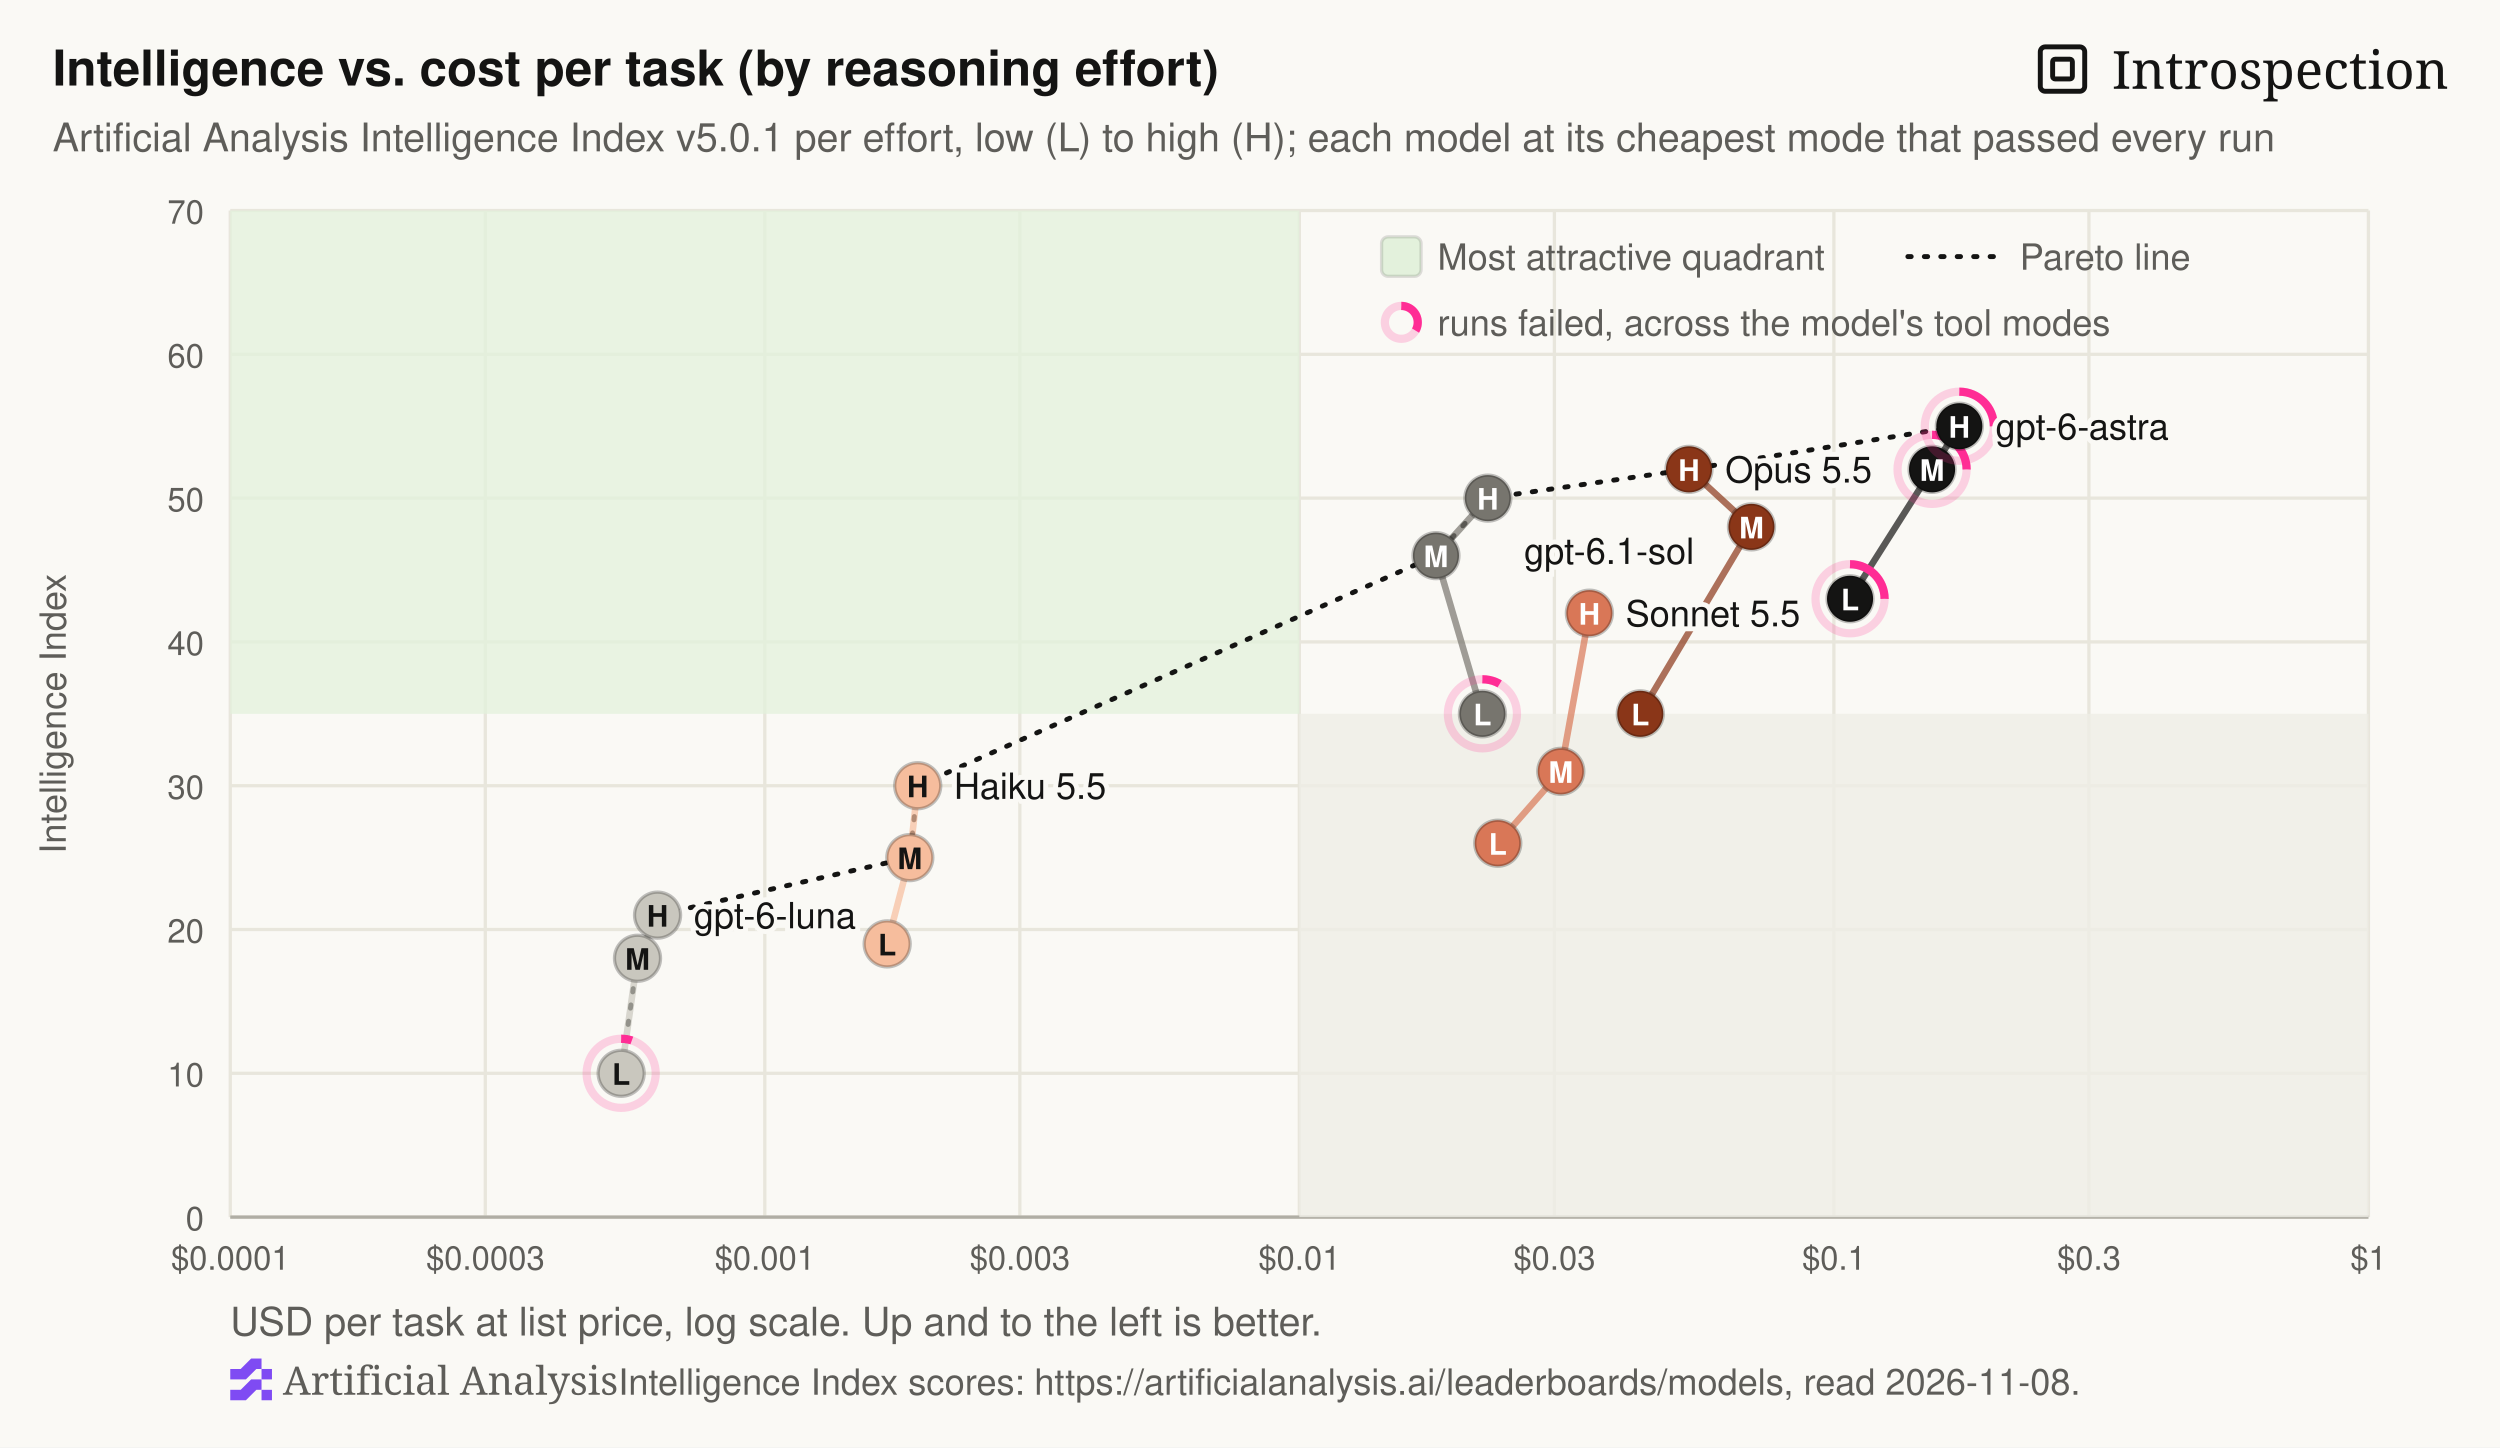
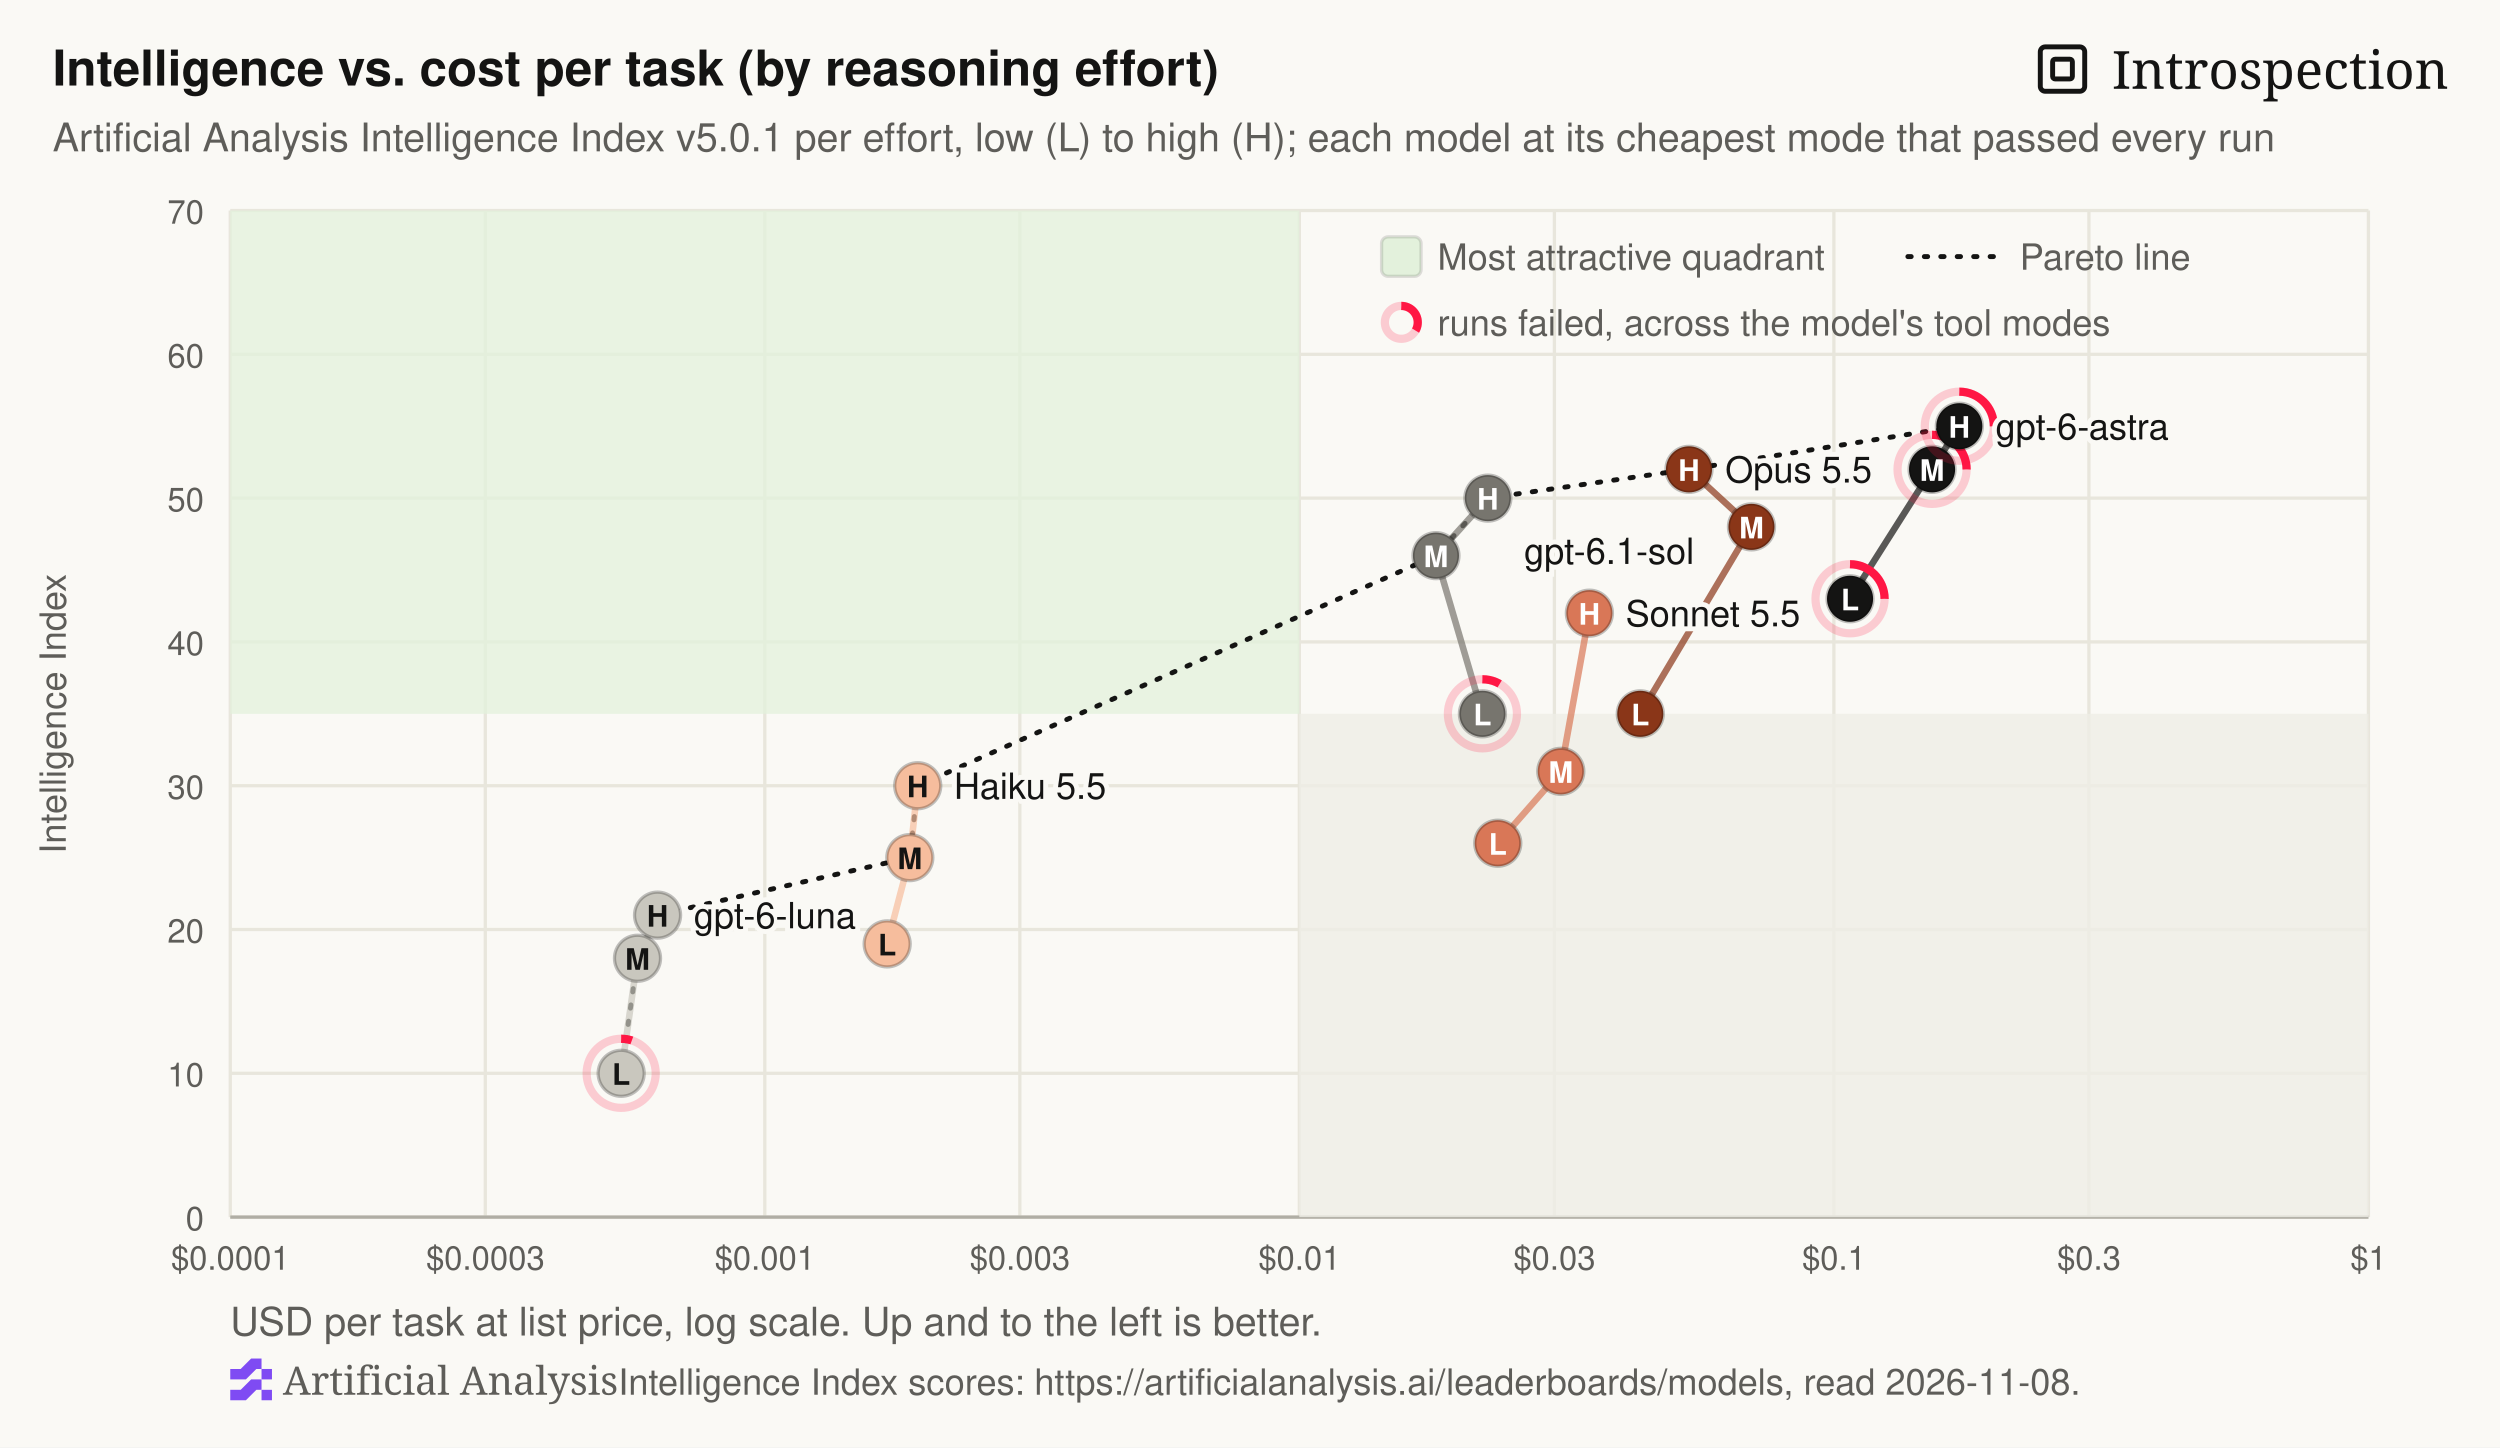
<svg xmlns="http://www.w3.org/2000/svg" width="760" height="440" viewBox="0 0 760 440" font-family="-apple-system, Segoe UI, Helvetica, Arial, sans-serif">
  <rect width="760" height="440" fill="#faf9f5" />
  <text x="16" y="26" font-size="15" font-weight="600" fill="#141413">Intelligence vs. cost per task (by reasoning effort)</text>
  <g transform="translate(618 12) scale(0.75)" fill="none" stroke="#141413" stroke-width="2" stroke-linecap="round" stroke-linejoin="round">
    <rect x="3" y="3" width="18" height="18" rx="2" />
    <rect x="8" y="8" width="8" height="8" rx="1" />
  </g>
  <text x="642" y="27" font-size="16" font-family="Georgia, serif" fill="#141413">Introspection</text>
  <text x="16" y="46" font-size="12" fill="#5e5d59">Artificial Analysis Intelligence Index v5.0.1 per effort, low (L) to high (H); each model at its cheapest mode that passed every run</text>
  <line x1="70" y1="370" x2="720" y2="370" stroke="#e8e6dc" />
  <text x="62" y="374" font-size="10" text-anchor="end" fill="#5e5d59">0</text>
  <line x1="70" y1="326.286" x2="720" y2="326.286" stroke="#e8e6dc" />
  <text x="62" y="330.286" font-size="10" text-anchor="end" fill="#5e5d59">10</text>
  <line x1="70" y1="282.571" x2="720" y2="282.571" stroke="#e8e6dc" />
  <text x="62" y="286.571" font-size="10" text-anchor="end" fill="#5e5d59">20</text>
  <line x1="70" y1="238.857" x2="720" y2="238.857" stroke="#e8e6dc" />
  <text x="62" y="242.857" font-size="10" text-anchor="end" fill="#5e5d59">30</text>
  <line x1="70" y1="195.143" x2="720" y2="195.143" stroke="#e8e6dc" />
  <text x="62" y="199.143" font-size="10" text-anchor="end" fill="#5e5d59">40</text>
  <line x1="70" y1="151.429" x2="720" y2="151.429" stroke="#e8e6dc" />
  <text x="62" y="155.429" font-size="10" text-anchor="end" fill="#5e5d59">50</text>
  <line x1="70" y1="107.714" x2="720" y2="107.714" stroke="#e8e6dc" />
  <text x="62" y="111.714" font-size="10" text-anchor="end" fill="#5e5d59">60</text>
  <line x1="70" y1="64" x2="720" y2="64" stroke="#e8e6dc" />
  <text x="62" y="68" font-size="10" text-anchor="end" fill="#5e5d59">70</text>
  <line x1="70" y1="64" x2="70" y2="370" stroke="#e8e6dc" />
  <text x="70" y="386" font-size="10" text-anchor="middle" fill="#5e5d59">$0.0001</text>
  <line x1="147.532" y1="64" x2="147.532" y2="370" stroke="#e8e6dc" />
  <text x="147.532" y="386" font-size="10" text-anchor="middle" fill="#5e5d59">$0.0003</text>
  <line x1="232.5" y1="64" x2="232.5" y2="370" stroke="#e8e6dc" />
  <text x="232.5" y="386" font-size="10" text-anchor="middle" fill="#5e5d59">$0.001</text>
  <line x1="310.032" y1="64" x2="310.032" y2="370" stroke="#e8e6dc" />
  <text x="310.032" y="386" font-size="10" text-anchor="middle" fill="#5e5d59">$0.003</text>
  <line x1="395" y1="64" x2="395" y2="370" stroke="#e8e6dc" />
  <text x="395" y="386" font-size="10" text-anchor="middle" fill="#5e5d59">$0.01</text>
  <line x1="472.532" y1="64" x2="472.532" y2="370" stroke="#e8e6dc" />
  <text x="472.532" y="386" font-size="10" text-anchor="middle" fill="#5e5d59">$0.03</text>
  <line x1="557.5" y1="64" x2="557.5" y2="370" stroke="#e8e6dc" />
  <text x="557.5" y="386" font-size="10" text-anchor="middle" fill="#5e5d59">$0.1</text>
  <line x1="635.032" y1="64" x2="635.032" y2="370" stroke="#e8e6dc" />
  <text x="635.032" y="386" font-size="10" text-anchor="middle" fill="#5e5d59">$0.3</text>
  <line x1="720" y1="64" x2="720" y2="370" stroke="#e8e6dc" />
  <text x="720" y="386" font-size="10" text-anchor="middle" fill="#5e5d59">$1</text>
  <line x1="70" y1="370" x2="720" y2="370" stroke="#b0aea5" />
  <rect x="70" y="64" width="325" height="153" fill="#e3f1dc" opacity="0.75" />
  <rect x="395" y="217" width="325" height="153" fill="#efede6" opacity="0.8" />
  <polyline points="188.836,326.286 193.801,291.314 199.897,278.2 276.586,260.714 278.987,238.857 436.534,168.914 452.307,151.429 513.45,142.686 595.637,129.571" fill="none" stroke="#141413" stroke-width="1.5" stroke-dasharray="1 4" stroke-linecap="round" />
  <rect x="420" y="72" width="12" height="12" rx="2" fill="#e3f1dc" stroke="#0000001f" />
  <text x="437" y="82" font-size="11" fill="#5e5d59">Most attractive quadrant</text>
  <line x1="580" y1="78" x2="608" y2="78" stroke="#141413" stroke-width="1.5" stroke-dasharray="1 4" stroke-linecap="round" />
  <text x="614" y="82" font-size="11" fill="#5e5d59">Pareto line</text>
-   <circle cx="426" cy="98" r="5" fill="none" stroke="#ff2d9533" stroke-width="2.5" pointer-events="none" />
-   <circle cx="426" cy="98" r="5" fill="none" stroke="#ff2d95" stroke-width="2.5" stroke-dasharray="10.472 31.416" transform="rotate(-90 426 98)" pointer-events="none" />
+   <circle cx="426" cy="98" r="5" fill="none" stroke="#ff174433" stroke-width="2.5" pointer-events="none" />
+   <circle cx="426" cy="98" r="5" fill="none" stroke="#ff1744" stroke-width="2.5" stroke-dasharray="10.472 31.416" transform="rotate(-90 426 98)" pointer-events="none" />
  <text x="437" y="102" font-size="11" fill="#5e5d59">runs failed, across the model's tool modes</text>
  <polyline points="269.697,286.943 276.586,260.714 278.987,238.857" fill="none" stroke="#f6bd9d" stroke-width="2" opacity="0.7" />
  <polyline points="455.324,256.343 474.48,234.486 483.175,186.4" fill="none" stroke="#d97757" stroke-width="2" opacity="0.7" />
  <polyline points="498.648,217 532.447,160.171 513.45,142.686" fill="none" stroke="#8a3618" stroke-width="2" opacity="0.7" />
  <polyline points="188.836,326.286 193.801,291.314 199.897,278.2" fill="none" stroke="#c9c7be" stroke-width="2" opacity="0.7" />
  <polyline points="450.656,217 436.534,168.914 452.307,151.429" fill="none" stroke="#77756e" stroke-width="2" opacity="0.7" />
  <polyline points="562.413,182.029 587.347,142.686 595.637,129.571" fill="none" stroke="#141413" stroke-width="2" opacity="0.7" />
  <a href="https://artificialanalysis.ai/models/claude-haiku-5-5" target="_blank">
    <circle cx="269.697" cy="286.943" r="7" fill="#f6bd9d" stroke="#0000003d" />
  </a>
  <text x="269.697" y="290.443" font-size="9" font-weight="600" text-anchor="middle" pointer-events="none" fill="#141413">L</text>
  <a href="https://artificialanalysis.ai/models/claude-sonnet-5-5" target="_blank">
    <circle cx="455.324" cy="256.343" r="7" fill="#d97757" stroke="#0000003d" />
  </a>
  <text x="455.324" y="259.843" font-size="9" font-weight="600" text-anchor="middle" pointer-events="none" fill="#ffffff">L</text>
  <a href="https://artificialanalysis.ai/models/claude-opus-5-5" target="_blank">
    <circle cx="498.648" cy="217" r="7" fill="#8a3618" stroke="#0000003d" />
  </a>
  <text x="498.648" y="220.5" font-size="9" font-weight="600" text-anchor="middle" pointer-events="none" fill="#ffffff">L</text>
  <a href="https://artificialanalysis.ai/models/gpt-6-luna" target="_blank">
    <circle cx="188.836" cy="326.286" r="7" fill="#c9c7be" stroke="#0000003d" />
  </a>
-   <circle cx="188.836" cy="326.286" r="10.5" fill="none" stroke="#ff2d9533" stroke-width="2.5" pointer-events="none" />
-   <circle cx="188.836" cy="326.286" r="10.5" fill="none" stroke="#ff2d95" stroke-width="2.5" stroke-dasharray="3.299 65.973" transform="rotate(-90 188.836 326.2857)" pointer-events="none" />
+   <circle cx="188.836" cy="326.286" r="10.5" fill="none" stroke="#ff174433" stroke-width="2.5" pointer-events="none" />
+   <circle cx="188.836" cy="326.286" r="10.5" fill="none" stroke="#ff1744" stroke-width="2.5" stroke-dasharray="3.299 65.973" transform="rotate(-90 188.836 326.2857)" pointer-events="none" />
  <text x="188.836" y="329.786" font-size="9" font-weight="600" text-anchor="middle" pointer-events="none" fill="#141413">L</text>
  <a href="https://artificialanalysis.ai/models/gpt-6-1-sol" target="_blank">
    <circle cx="450.656" cy="217" r="7" fill="#77756e" stroke="#0000003d" />
  </a>
-   <circle cx="450.656" cy="217" r="10.5" fill="none" stroke="#ff2d9533" stroke-width="2.5" pointer-events="none" />
-   <circle cx="450.656" cy="217" r="10.5" fill="none" stroke="#ff2d95" stroke-width="2.5" stroke-dasharray="5.498 65.973" transform="rotate(-90 450.6556 217)" pointer-events="none" />
+   <circle cx="450.656" cy="217" r="10.5" fill="none" stroke="#ff174433" stroke-width="2.5" pointer-events="none" />
+   <circle cx="450.656" cy="217" r="10.5" fill="none" stroke="#ff1744" stroke-width="2.5" stroke-dasharray="5.498 65.973" transform="rotate(-90 450.6556 217)" pointer-events="none" />
  <text x="450.656" y="220.5" font-size="9" font-weight="600" text-anchor="middle" pointer-events="none" fill="#ffffff">L</text>
  <a href="https://artificialanalysis.ai/models/gpt-6-astra" target="_blank">
    <circle cx="562.413" cy="182.029" r="7" fill="#141413" stroke="#0000003d" />
  </a>
-   <circle cx="562.413" cy="182.029" r="10.5" fill="none" stroke="#ff2d9533" stroke-width="2.5" pointer-events="none" />
-   <circle cx="562.413" cy="182.029" r="10.5" fill="none" stroke="#ff2d95" stroke-width="2.5" stroke-dasharray="16.493 65.973" transform="rotate(-90 562.4132 182.0286)" pointer-events="none" />
+   <circle cx="562.413" cy="182.029" r="10.5" fill="none" stroke="#ff174433" stroke-width="2.5" pointer-events="none" />
+   <circle cx="562.413" cy="182.029" r="10.5" fill="none" stroke="#ff1744" stroke-width="2.5" stroke-dasharray="16.493 65.973" transform="rotate(-90 562.4132 182.0286)" pointer-events="none" />
  <text x="562.413" y="185.529" font-size="9" font-weight="600" text-anchor="middle" pointer-events="none" fill="#ffffff">L</text>
  <a href="https://artificialanalysis.ai/models/claude-haiku-5-5" target="_blank">
    <circle cx="276.586" cy="260.714" r="7" fill="#f6bd9d" stroke="#0000003d" />
  </a>
  <text x="276.586" y="264.214" font-size="9" font-weight="600" text-anchor="middle" pointer-events="none" fill="#141413">M</text>
  <a href="https://artificialanalysis.ai/models/claude-sonnet-5-5" target="_blank">
    <circle cx="474.48" cy="234.486" r="7" fill="#d97757" stroke="#0000003d" />
  </a>
  <text x="474.48" y="237.986" font-size="9" font-weight="600" text-anchor="middle" pointer-events="none" fill="#ffffff">M</text>
  <a href="https://artificialanalysis.ai/models/claude-opus-5-5" target="_blank">
    <circle cx="532.447" cy="160.171" r="7" fill="#8a3618" stroke="#0000003d" />
  </a>
  <text x="532.447" y="163.671" font-size="9" font-weight="600" text-anchor="middle" pointer-events="none" fill="#ffffff">M</text>
  <a href="https://artificialanalysis.ai/models/gpt-6-luna" target="_blank">
    <circle cx="193.801" cy="291.314" r="7" fill="#c9c7be" stroke="#0000003d" />
  </a>
  <text x="193.801" y="294.814" font-size="9" font-weight="600" text-anchor="middle" pointer-events="none" fill="#141413">M</text>
  <a href="https://artificialanalysis.ai/models/gpt-6-1-sol" target="_blank">
    <circle cx="436.534" cy="168.914" r="7" fill="#77756e" stroke="#0000003d" />
  </a>
  <text x="436.534" y="172.414" font-size="9" font-weight="600" text-anchor="middle" pointer-events="none" fill="#ffffff">M</text>
  <a href="https://artificialanalysis.ai/models/gpt-6-astra" target="_blank">
    <circle cx="587.347" cy="142.686" r="7" fill="#141413" stroke="#0000003d" />
  </a>
-   <circle cx="587.347" cy="142.686" r="10.5" fill="none" stroke="#ff2d9533" stroke-width="2.5" pointer-events="none" />
-   <circle cx="587.347" cy="142.686" r="10.5" fill="none" stroke="#ff2d95" stroke-width="2.5" stroke-dasharray="16.493 65.973" transform="rotate(-90 587.347 142.6857)" pointer-events="none" />
+   <circle cx="587.347" cy="142.686" r="10.5" fill="none" stroke="#ff174433" stroke-width="2.5" pointer-events="none" />
+   <circle cx="587.347" cy="142.686" r="10.5" fill="none" stroke="#ff1744" stroke-width="2.5" stroke-dasharray="16.493 65.973" transform="rotate(-90 587.347 142.6857)" pointer-events="none" />
  <text x="587.347" y="146.186" font-size="9" font-weight="600" text-anchor="middle" pointer-events="none" fill="#ffffff">M</text>
  <a href="https://artificialanalysis.ai/models/claude-haiku-5-5" target="_blank">
    <circle cx="278.987" cy="238.857" r="7" fill="#f6bd9d" stroke="#0000003d" />
  </a>
  <text x="278.987" y="242.357" font-size="9" font-weight="600" text-anchor="middle" pointer-events="none" fill="#141413">H</text>
  <a href="https://artificialanalysis.ai/models/claude-sonnet-5-5" target="_blank">
    <circle cx="483.175" cy="186.4" r="7" fill="#d97757" stroke="#0000003d" />
  </a>
  <text x="483.175" y="189.9" font-size="9" font-weight="600" text-anchor="middle" pointer-events="none" fill="#ffffff">H</text>
  <a href="https://artificialanalysis.ai/models/claude-opus-5-5" target="_blank">
    <circle cx="513.45" cy="142.686" r="7" fill="#8a3618" stroke="#0000003d" />
  </a>
  <text x="513.45" y="146.186" font-size="9" font-weight="600" text-anchor="middle" pointer-events="none" fill="#ffffff">H</text>
  <a href="https://artificialanalysis.ai/models/gpt-6-luna" target="_blank">
    <circle cx="199.897" cy="278.2" r="7" fill="#c9c7be" stroke="#0000003d" />
  </a>
  <text x="199.897" y="281.7" font-size="9" font-weight="600" text-anchor="middle" pointer-events="none" fill="#141413">H</text>
  <a href="https://artificialanalysis.ai/models/gpt-6-1-sol" target="_blank">
    <circle cx="452.307" cy="151.429" r="7" fill="#77756e" stroke="#0000003d" />
  </a>
  <text x="452.307" y="154.929" font-size="9" font-weight="600" text-anchor="middle" pointer-events="none" fill="#ffffff">H</text>
  <a href="https://artificialanalysis.ai/models/gpt-6-astra" target="_blank">
    <circle cx="595.637" cy="129.571" r="7" fill="#141413" stroke="#0000003d" />
  </a>
-   <circle cx="595.637" cy="129.571" r="10.5" fill="none" stroke="#ff2d9533" stroke-width="2.5" pointer-events="none" />
-   <circle cx="595.637" cy="129.571" r="10.5" fill="none" stroke="#ff2d95" stroke-width="2.5" stroke-dasharray="16.493 65.973" transform="rotate(-90 595.637 129.5714)" pointer-events="none" />
+   <circle cx="595.637" cy="129.571" r="10.5" fill="none" stroke="#ff174433" stroke-width="2.5" pointer-events="none" />
+   <circle cx="595.637" cy="129.571" r="10.5" fill="none" stroke="#ff1744" stroke-width="2.5" stroke-dasharray="16.493 65.973" transform="rotate(-90 595.637 129.5714)" pointer-events="none" />
  <text x="595.637" y="133.071" font-size="9" font-weight="600" text-anchor="middle" pointer-events="none" fill="#ffffff">H</text>
  <text x="280.697" y="290.943" text-anchor="start" font-size="11" stroke="#faf9f5" stroke-width="3" paint-order="stroke" fill="#141413" />
  <text x="466.324" y="260.343" text-anchor="start" font-size="11" stroke="#faf9f5" stroke-width="3" paint-order="stroke" fill="#141413" />
  <text x="509.648" y="221" text-anchor="start" font-size="11" stroke="#faf9f5" stroke-width="3" paint-order="stroke" fill="#141413" />
  <text x="199.836" y="330.286" text-anchor="start" font-size="11" stroke="#faf9f5" stroke-width="3" paint-order="stroke" fill="#141413" />
  <text x="461.656" y="221" text-anchor="start" font-size="11" stroke="#faf9f5" stroke-width="3" paint-order="stroke" fill="#141413" />
  <text x="573.413" y="186.029" text-anchor="start" font-size="11" stroke="#faf9f5" stroke-width="3" paint-order="stroke" fill="#141413" />
  <text x="287.586" y="264.714" text-anchor="start" font-size="11" stroke="#faf9f5" stroke-width="3" paint-order="stroke" fill="#141413" />
  <text x="485.48" y="238.486" text-anchor="start" font-size="11" stroke="#faf9f5" stroke-width="3" paint-order="stroke" fill="#141413" />
  <text x="543.447" y="164.171" text-anchor="start" font-size="11" stroke="#faf9f5" stroke-width="3" paint-order="stroke" fill="#141413" />
  <text x="204.801" y="295.314" text-anchor="start" font-size="11" stroke="#faf9f5" stroke-width="3" paint-order="stroke" fill="#141413" />
  <text x="447.534" y="172.914" text-anchor="start" font-size="11" stroke="#faf9f5" stroke-width="3" paint-order="stroke" fill="#141413" />
  <text x="598.347" y="146.686" text-anchor="start" font-size="11" stroke="#faf9f5" stroke-width="3" paint-order="stroke" fill="#141413" />
  <text x="289.987" y="242.857" text-anchor="start" font-size="11" stroke="#faf9f5" stroke-width="3" paint-order="stroke" fill="#141413">Haiku 5.5</text>
  <text x="494.175" y="190.4" text-anchor="start" font-size="11" stroke="#faf9f5" stroke-width="3" paint-order="stroke" fill="#141413">Sonnet 5.5</text>
  <text x="524.45" y="146.686" text-anchor="start" font-size="11" stroke="#faf9f5" stroke-width="3" paint-order="stroke" fill="#141413">Opus 5.5</text>
  <text x="210.897" y="282.2" text-anchor="start" font-size="11" stroke="#faf9f5" stroke-width="3" paint-order="stroke" fill="#141413">gpt-6-luna</text>
  <text x="463.307" y="171.429" text-anchor="start" font-size="11" stroke="#faf9f5" stroke-width="3" paint-order="stroke" fill="#141413">gpt-6.1-sol</text>
  <text x="606.637" y="133.571" text-anchor="start" font-size="11" stroke="#faf9f5" stroke-width="3" paint-order="stroke" fill="#141413">gpt-6-astra</text>
  <text x="70" y="406" font-size="12" fill="#5e5d59">USD per task at list price, log scale. Up and to the left is better.</text>
  <g transform="translate(70 413) scale(0.24)">
    <path d="M46.219 52.82H52.819V39.61H46.219H39.609V52.82H46.219Z" fill="#7F4BF3" />
    <path d="M26.41 0L13.2 13.2H0V26.41H19.81L33.01 13.2H39.61V0H26.41Z" fill="#7F4BF3" />
    <path d="M26.41 26.41L13.2 39.61H0V52.82H19.81L33.01 39.61H39.61V26.41H26.41Z" fill="#7F4BF3" />
    <path d="M52.819 26.41V13.2H46.219H39.609V26.41H46.219H52.819Z" fill="#7F4BF3" />
  </g>
  <text x="86" y="424" font-size="12" font-family="Georgia, serif" fill="#5e5d59">Artificial Analysis</text>
  <text x="187.95" y="424" font-size="11" fill="#5e5d59">Intelligence Index scores: https://artificialanalysis.ai/leaderboards/models, read 2026-11-08.</text>
  <text transform="translate(20 217) rotate(-90)" font-size="11" text-anchor="middle" fill="#5e5d59">Intelligence Index</text>
</svg>
